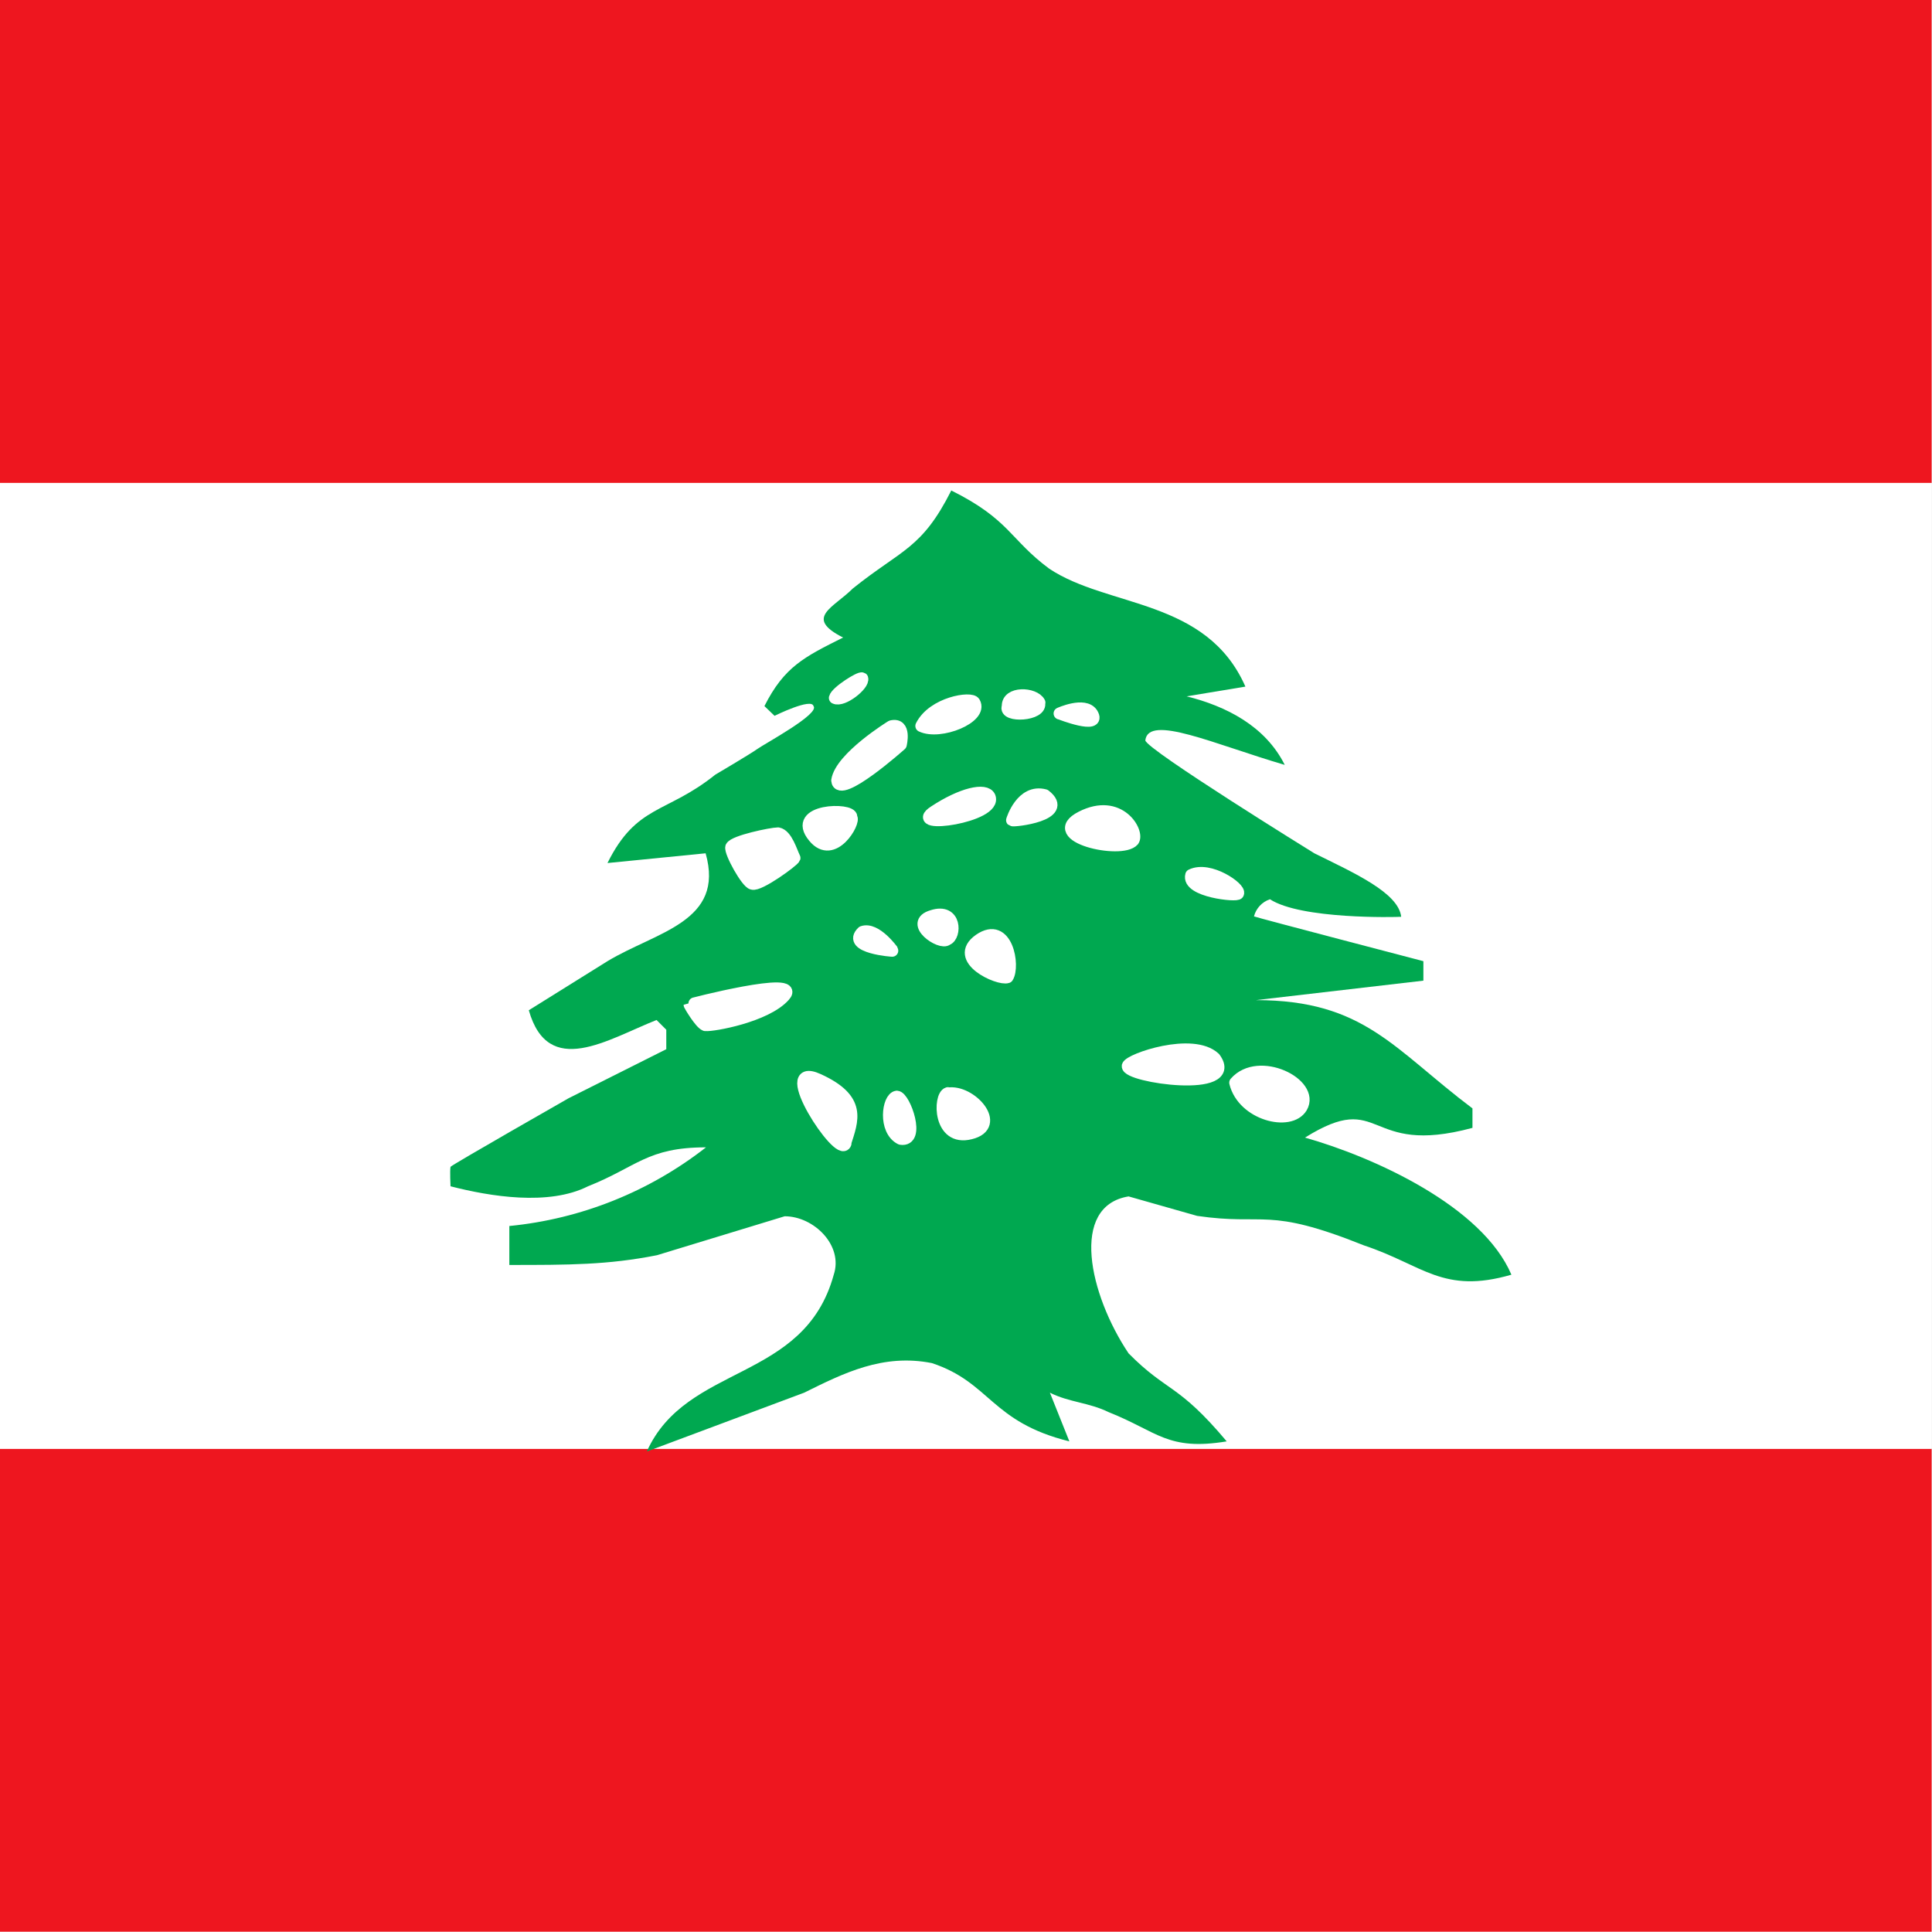
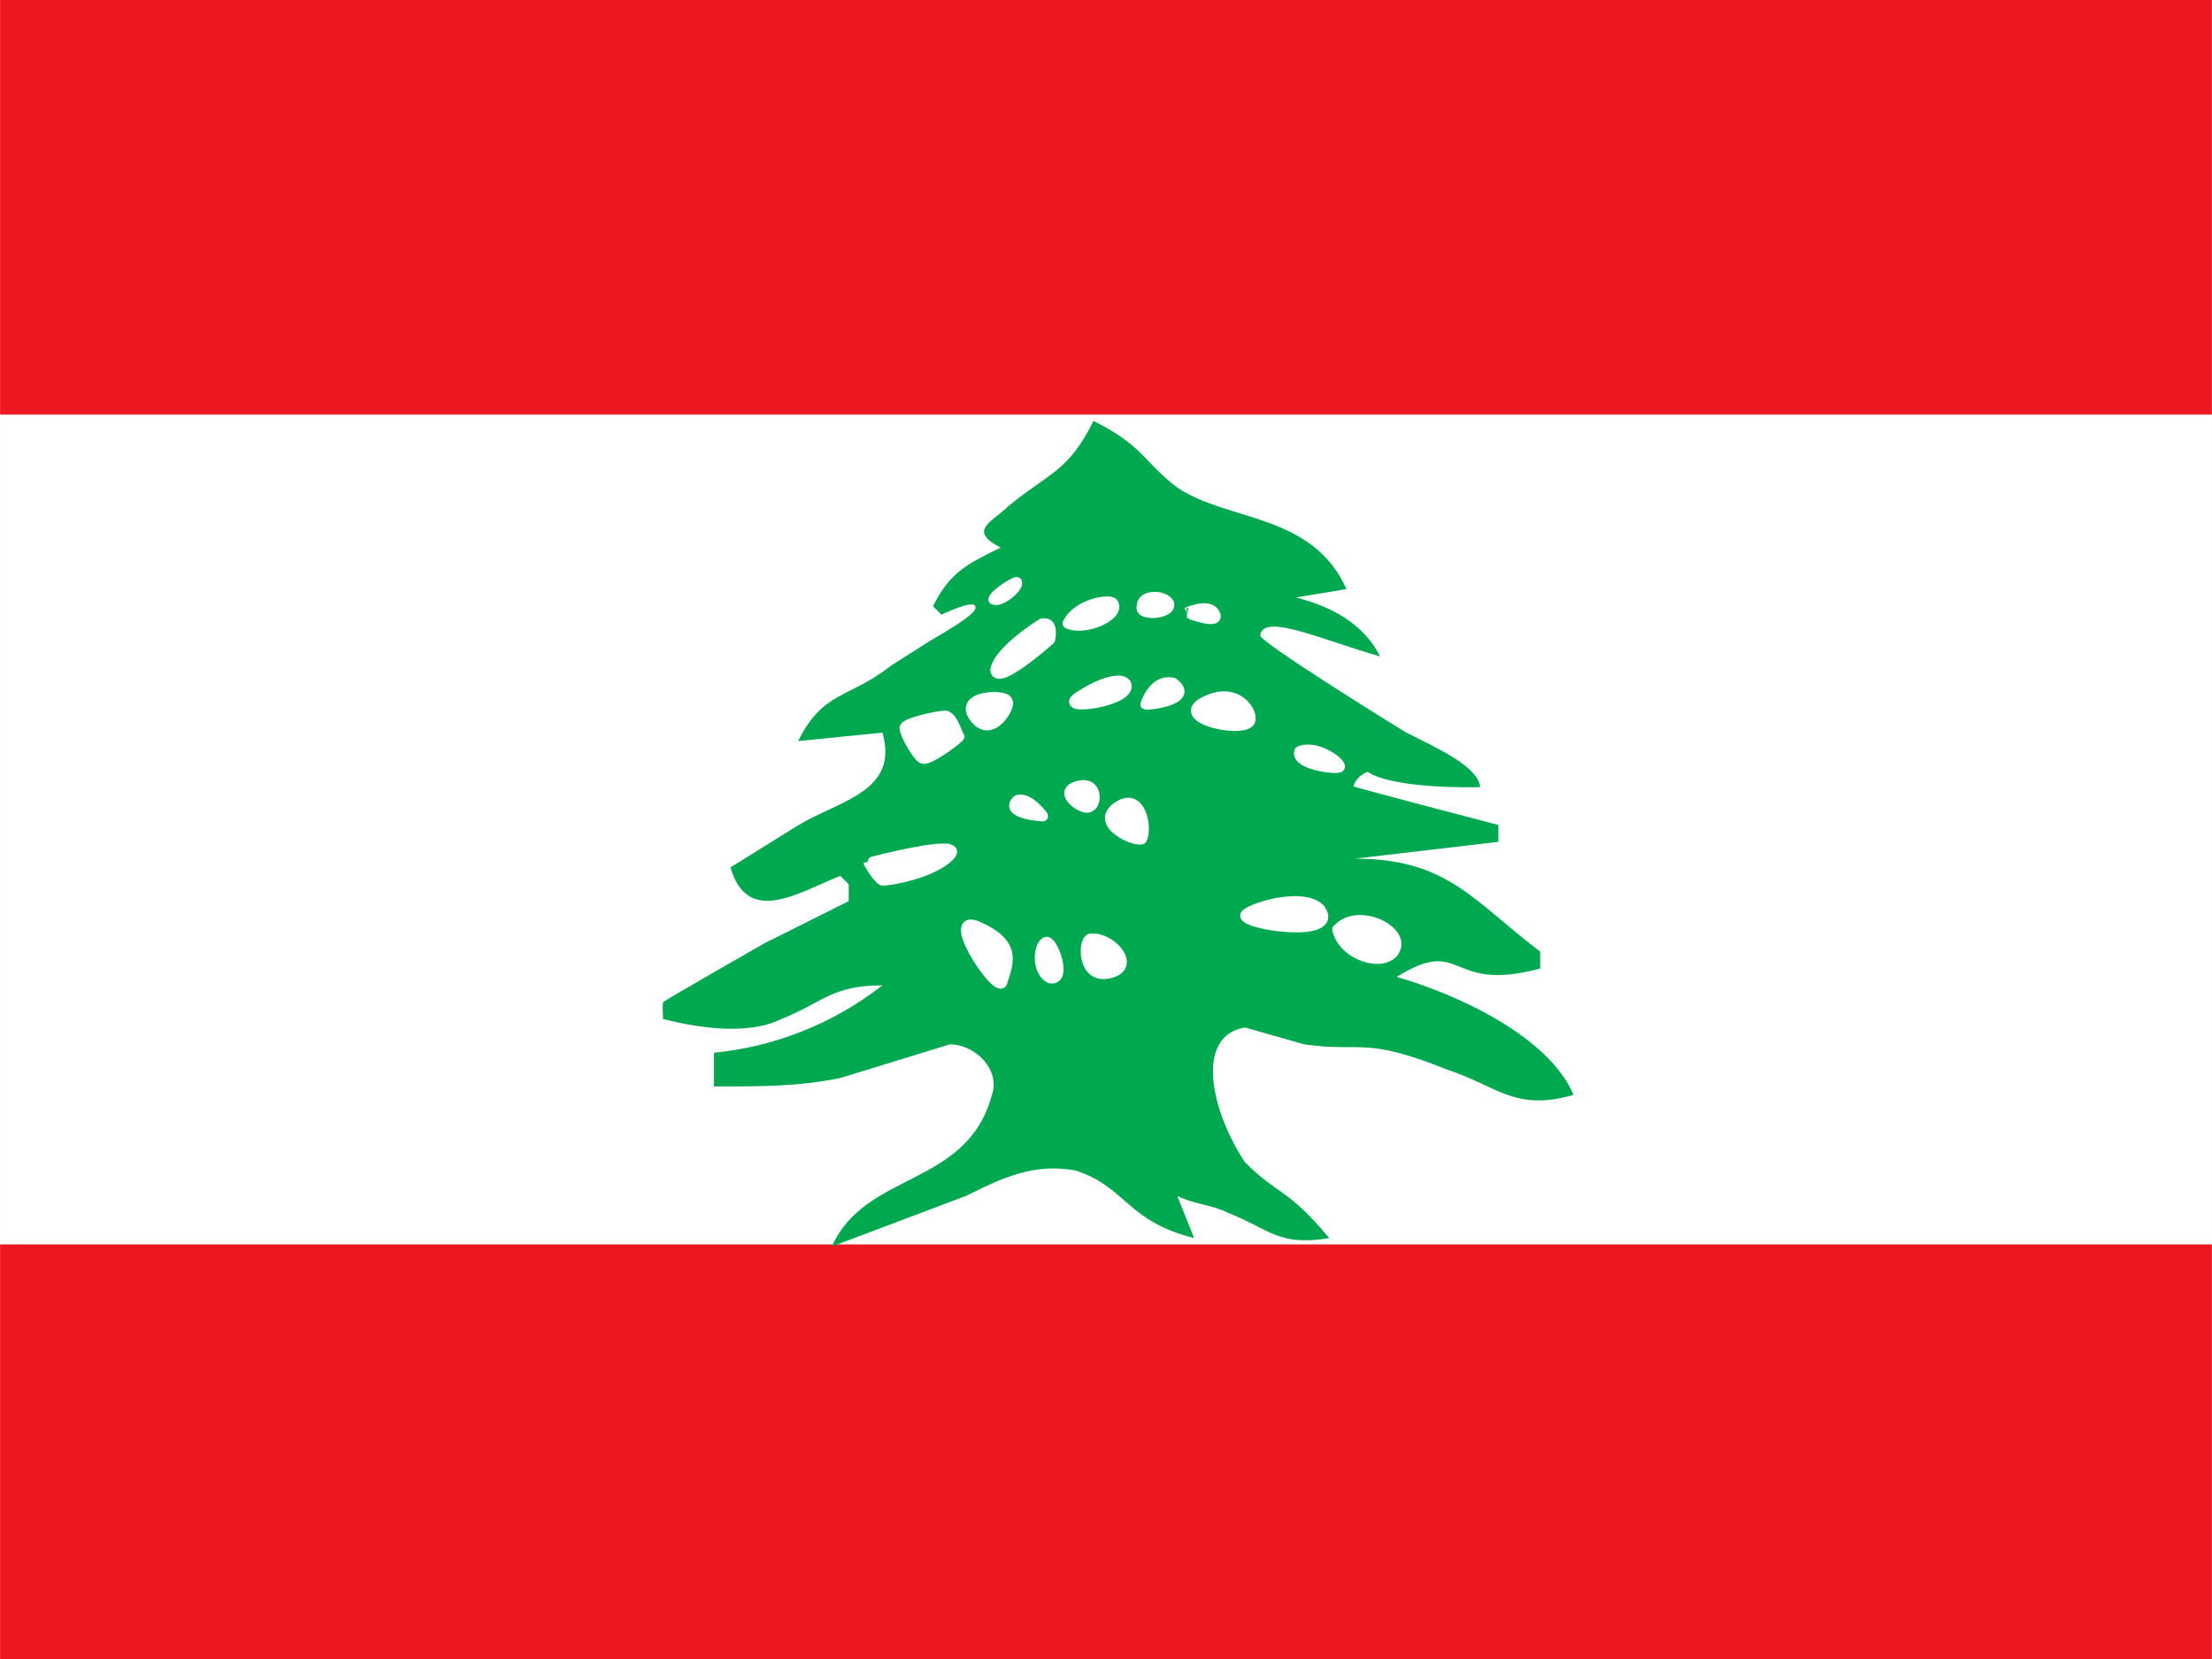
- <svg xmlns="http://www.w3.org/2000/svg" id="flag-icons-lb" viewBox="0 0 512 512">
+ <svg xmlns="http://www.w3.org/2000/svg" id="flag-icons-lb" viewBox="0 0 640 480">
  <defs>
    <clipPath id="a">
-       <path fill-opacity=".7" d="M124 0h496v496H124z" />
+       <path fill-opacity=".7" d="M-85.3 0h682.6v512H-85.3z" />
    </clipPath>
  </defs>
-   <g clip-path="url(#a)" transform="translate(-128) scale(1.0321)">
+   <g clip-path="url(#a)" transform="translate(80) scale(.9375)">
    <g fill-rule="evenodd" stroke-width="1pt">
-       <path fill="#EE161F" d="M0 372h744v124H0zM0 0h744v124H0z" />
-       <path fill="#fff" d="M0 124h744v248H0z" />
+       <path fill="#EE161F" d="M-128 384h768v128h-768zm0-384h768v128h-768z" />
+       <path fill="#fff" d="M-128 128h768v256h-768z" />
    </g>
-     <path fill="#00A850" d="M368.3 125.9c-7.6 15.1-12.7 15.1-25.3 25.2-5 5-12.6 7.5-2.5 12.6-10 5-15.1 7.5-20.2 17.6l2.6 2.5s9.5-4.7 10-2.5c1.7 2-12.6 9.7-14.4 11s-10.8 6.6-10.8 6.6c-12.6 10.1-20.2 7.6-27.7 22.7l25.2-2.5c5 17.6-12.6 20.1-25.2 27.7l-20.2 12.6c5 17.6 20.2 7.5 32.8 2.5l2.5 2.5v5L270 282s-29.8 17-30.3 17.6c-.2 1 0 5 0 5 10.1 2.6 25.2 5.1 35.3 0 12.6-5 15.2-10 30.3-10a97.4 97.4 0 0 1-50.5 20.2v10c15.2 0 25.3 0 37.9-2.5l32.8-10c7.5 0 15.1 7.5 12.6 15-7.6 27.7-37.8 22.7-48 45.4l40.4-15.1c10.1-5 20.2-10.1 32.8-7.6 15.1 5 15.1 15.1 35.3 20.1l-5-12.5c5 2.5 10 2.5 15.1 5 12.6 5 15.1 10 30.3 7.5-12.6-15-15.2-12.5-25.2-22.6-10.1-15.1-15.2-37.8 0-40.3l17.6 5c17.7 2.6 17.7-2.5 42.9 7.6 15.1 5 20.2 12.6 37.8 7.5-7.5-17.6-35.3-30.2-53-35.2 20.2-12.6 15.2 5 43-2.5v-5c-20.2-15.2-27.8-27.8-55.6-27.8l43-5v-5S447 235.7 446 235.3a6.3 6.3 0 0 1 4.1-4.4c8 5.2 32.3 4.6 33.7 4.5-.7-6.2-12.2-11.3-22.3-16.3 0 0-43.2-26.7-43.4-29 .8-6.8 17.7 1 35.8 6.3-5-10-15.1-15.1-25.2-17.6l15.1-2.5c-10-22.7-35.3-20.2-50.4-30.3-10.1-7.5-10.1-12.6-25.2-20.1z" />
-     <path fill="#fff" fill-rule="evenodd" stroke="#fff" stroke-linecap="round" stroke-linejoin="round" stroke-width="3.1" d="M341 293.6c1.9-6 4.3-11.3-6.9-16.4-11.2-5.1 5.6 20.5 7 16.4zm13.3-12c-2.3.3-3.4 8.6 1 10.8 5.1.8 1-10.7-1-10.8zm13.1-.9c-2.3.7-2.4 12.4 5.8 10.3 8.3-2 0-11.2-5.8-10.2zm15.3-29.8c1.8-2.8-.1-14.5-7.2-9.6-7.1 5 5 10.4 7.2 9.6zm-15.5-9.7c2.2-.8 2.4-8-3.8-6-6.2 1.8 2.2 7.5 3.8 6zm-14 2.9s-4.3-6-7.7-4.8c-4.2 4 8 4.9 7.7 4.8zm-48 19.1c1.8.2 15.5-2.2 20.2-7.5 4.8-5.3-24.3 2.2-24.3 2.3s2.7 4.7 4 5.2zm136.7-33.8c.7-1.3-7.3-7-12-4.7-1.2 4.2 12 5.5 12 4.7zM415 215.8c1.5-2.1-3.5-11-13.3-6s10.3 9.5 13.3 6zm-31.1-5.2s2.4-8 8.4-6.4c6.6 5.1-8.1 6.7-8.4 6.4zm-5.8-6c-1-2.2-7.1-.9-14.2 3.8-7.1 4.6 16.3 1.3 14.2-3.8zm18-21.4s6.4-2.9 8.3 0c2.6 4.2-8.3 0-8.2 0zm-5.2-2.8c-1.3-2.5-8.3-2.8-8.1 1-1.2 2.8 9 2.3 8-1zm-16.7 0c-.7-1.5-10.6 0-13.6 6 4.8 2.3 15.8-2.2 13.6-6zm-21.3 6.1s-13 8-13.9 13.9c.4 5 16.3-9.2 16.3-9.2s1.4-5.6-2.4-4.7zm-14.5-7.3c.4-1.6 6.5-5.4 7-5 .5 1.6-5 6-7 5zm4.2 30.6c.3-2.3-15.6-2.1-9.6 5.1 5 6.1 10.7-4 9.6-5zM328 220.3c-.8-1.6-2-5.9-4.2-6.3-1.7 0-11.3 2-12 3.5-.4 1.3 4 9.2 5.4 9.4 1.7.6 10.5-5.8 10.8-6.6zm85.6 53.4c.5-1.7 16.7-7.3 22.3-2 6.6 9-22.7 4.8-22.3 2zm44.6 10.6c3.5-6-11-13.2-17-6.3 2 8.2 14.1 11.2 17 6.3z" />
+     <path fill="#00A850" d="M252.1 130c-7.8 15.5-13 15.5-26 26-5.2 5.1-13 7.7-2.6 13-10.5 5.1-15.7 7.7-20.9 18.1l2.6 2.6s10-4.8 10.4-2.6c1.8 2.1-13 10-14.9 11.3l-11 7c-13.1 10.3-21 7.7-28.7 23.3l26-2.6c5.2 18.2-13 20.8-26 28.6l-20.9 13c5.3 18.2 20.9 7.8 33.9 2.6l2.6 2.6v5.2l-26 13s-30.8 17.6-31.3 18.2c-.2 1 0 5.2 0 5.2 10.4 2.6 26 5.2 36.5 0 13-5.2 15.6-10.4 31.2-10.4a100.6 100.6 0 0 1-52 20.8v10.4c15.6 0 26 0 39-2.6l33.8-10.4c7.8 0 15.7 7.8 13 15.6-7.7 28.6-39 23.4-49.4 46.8L213 369c10.4-5.2 20.8-10.3 33.8-7.7 15.6 5.2 15.6 15.6 36.4 20.8l-5.2-13c5.2 2.6 10.4 2.6 15.7 5.2 13 5.2 15.6 10.4 31.2 7.8-13-15.6-15.6-13-26-23.4-10.4-15.6-15.7-39 0-41.6l18.2 5.2c18.2 2.6 18.2-2.6 44.2 7.8 15.7 5.2 20.9 13 39 7.8-7.7-18.2-36.3-31.2-54.6-36.4 20.9-13 15.6 5.2 44.3-2.6v-5.2C369.3 278 361.4 265 332.8 265l44.3-5.2v-5.2s-43.7-11.4-44.7-11.9c.3-1.3 1.4-3.3 4.3-4.5 8.3 5.4 33.3 4.8 34.8 4.7-.8-6.4-12.7-11.7-23-16.9 0 0-44.7-27.5-44.9-29.9.9-7 18.3 1.1 37 6.5-5.2-10.4-15.6-15.6-26-18.2l15.6-2.6c-10.4-23.4-36.4-20.8-52-31.2-10.5-7.8-10.5-13-26.1-20.7z" />
+     <path fill="#fff" fill-rule="evenodd" stroke="#fff" stroke-linecap="round" stroke-linejoin="round" stroke-width="3.2" d="M224 303c1.9-6.1 4.4-11.6-7.2-16.9-11.6-5.3 5.8 21.1 7.2 17zm13.7-12.3c-2.3.3-3.6 8.8 1.1 11.2 5.2.8 1-11.1-1.1-11.2zm13.5-1c-2.4.8-2.5 12.8 6 10.6 8.6-2.1 0-11.5-6-10.5zM267 259c1.8-3-.1-15-7.4-10-7.4 5.1 5 10.8 7.4 10zm-16-10c2.3-.9 2.5-8.3-4-6.3-6.3 1.9 2.3 7.8 4 6.3zm-14.4 2.9s-4.5-6.2-8-4.9c-4.3 4.2 8.3 5 8 4.9zM187 271.7c1.9.2 16-2.3 20.9-7.8 4.9-5.5-25.1 2.3-25.1 2.4 0 .1 2.8 4.9 4.2 5.4zm141.1-35c.7-1.3-7.5-7.1-12.4-4.8-1.3 4.3 12.4 5.7 12.4 4.8zm-27.8-14c1.6-2.2-3.5-11.3-13.7-6.2-10.2 5 10.7 9.8 13.7 6.3zm-32.1-5.3s2.5-8.2 8.6-6.6c7 5.3-8.3 6.9-8.6 6.6zm-6-6.2c-1-2.3-7.3-1-14.6 3.9-7.4 4.7 16.8 1.4 14.6-4zm18.7-22.1s6.5-3 8.5 0c2.7 4.3-8.6 0-8.5 0zm-5.5-2.9c-1.3-2.6-8.5-2.9-8.3 1-1.2 3 9.4 2.4 8.3-1zm-17.2 0c-.7-1.5-11 0-14 6.2 5 2.4 16.3-2.3 14-6.2zm-22 6.3s-13.4 8.3-14.3 14.3c.4 5.2 16.8-9.4 16.8-9.4s1.4-5.8-2.4-4.9zm-14.9-7.5c.4-1.7 6.7-5.6 7.2-5.3.5 1.7-5.1 6.3-7.2 5.3zm4.3 31.6c.3-2.5-16-2.3-9.9 5.2 5.2 6.3 11-4.1 9.9-5.2zm-15 10.7c-.8-1.6-2-6-4.2-6.4-1.9 0-11.7 2-12.5 3.6-.4 1.3 4.1 9.4 5.6 9.6 1.8.7 10.9-6 11.2-6.8zm88.4 55.2c.5-1.8 17.3-7.5 23-2 6.8 9.3-23.4 5-23 2zm46 10.9c3.7-6.2-11.3-13.6-17.6-6.5 2.2 8.5 14.6 11.6 17.6 6.5z" />
  </g>
</svg>
